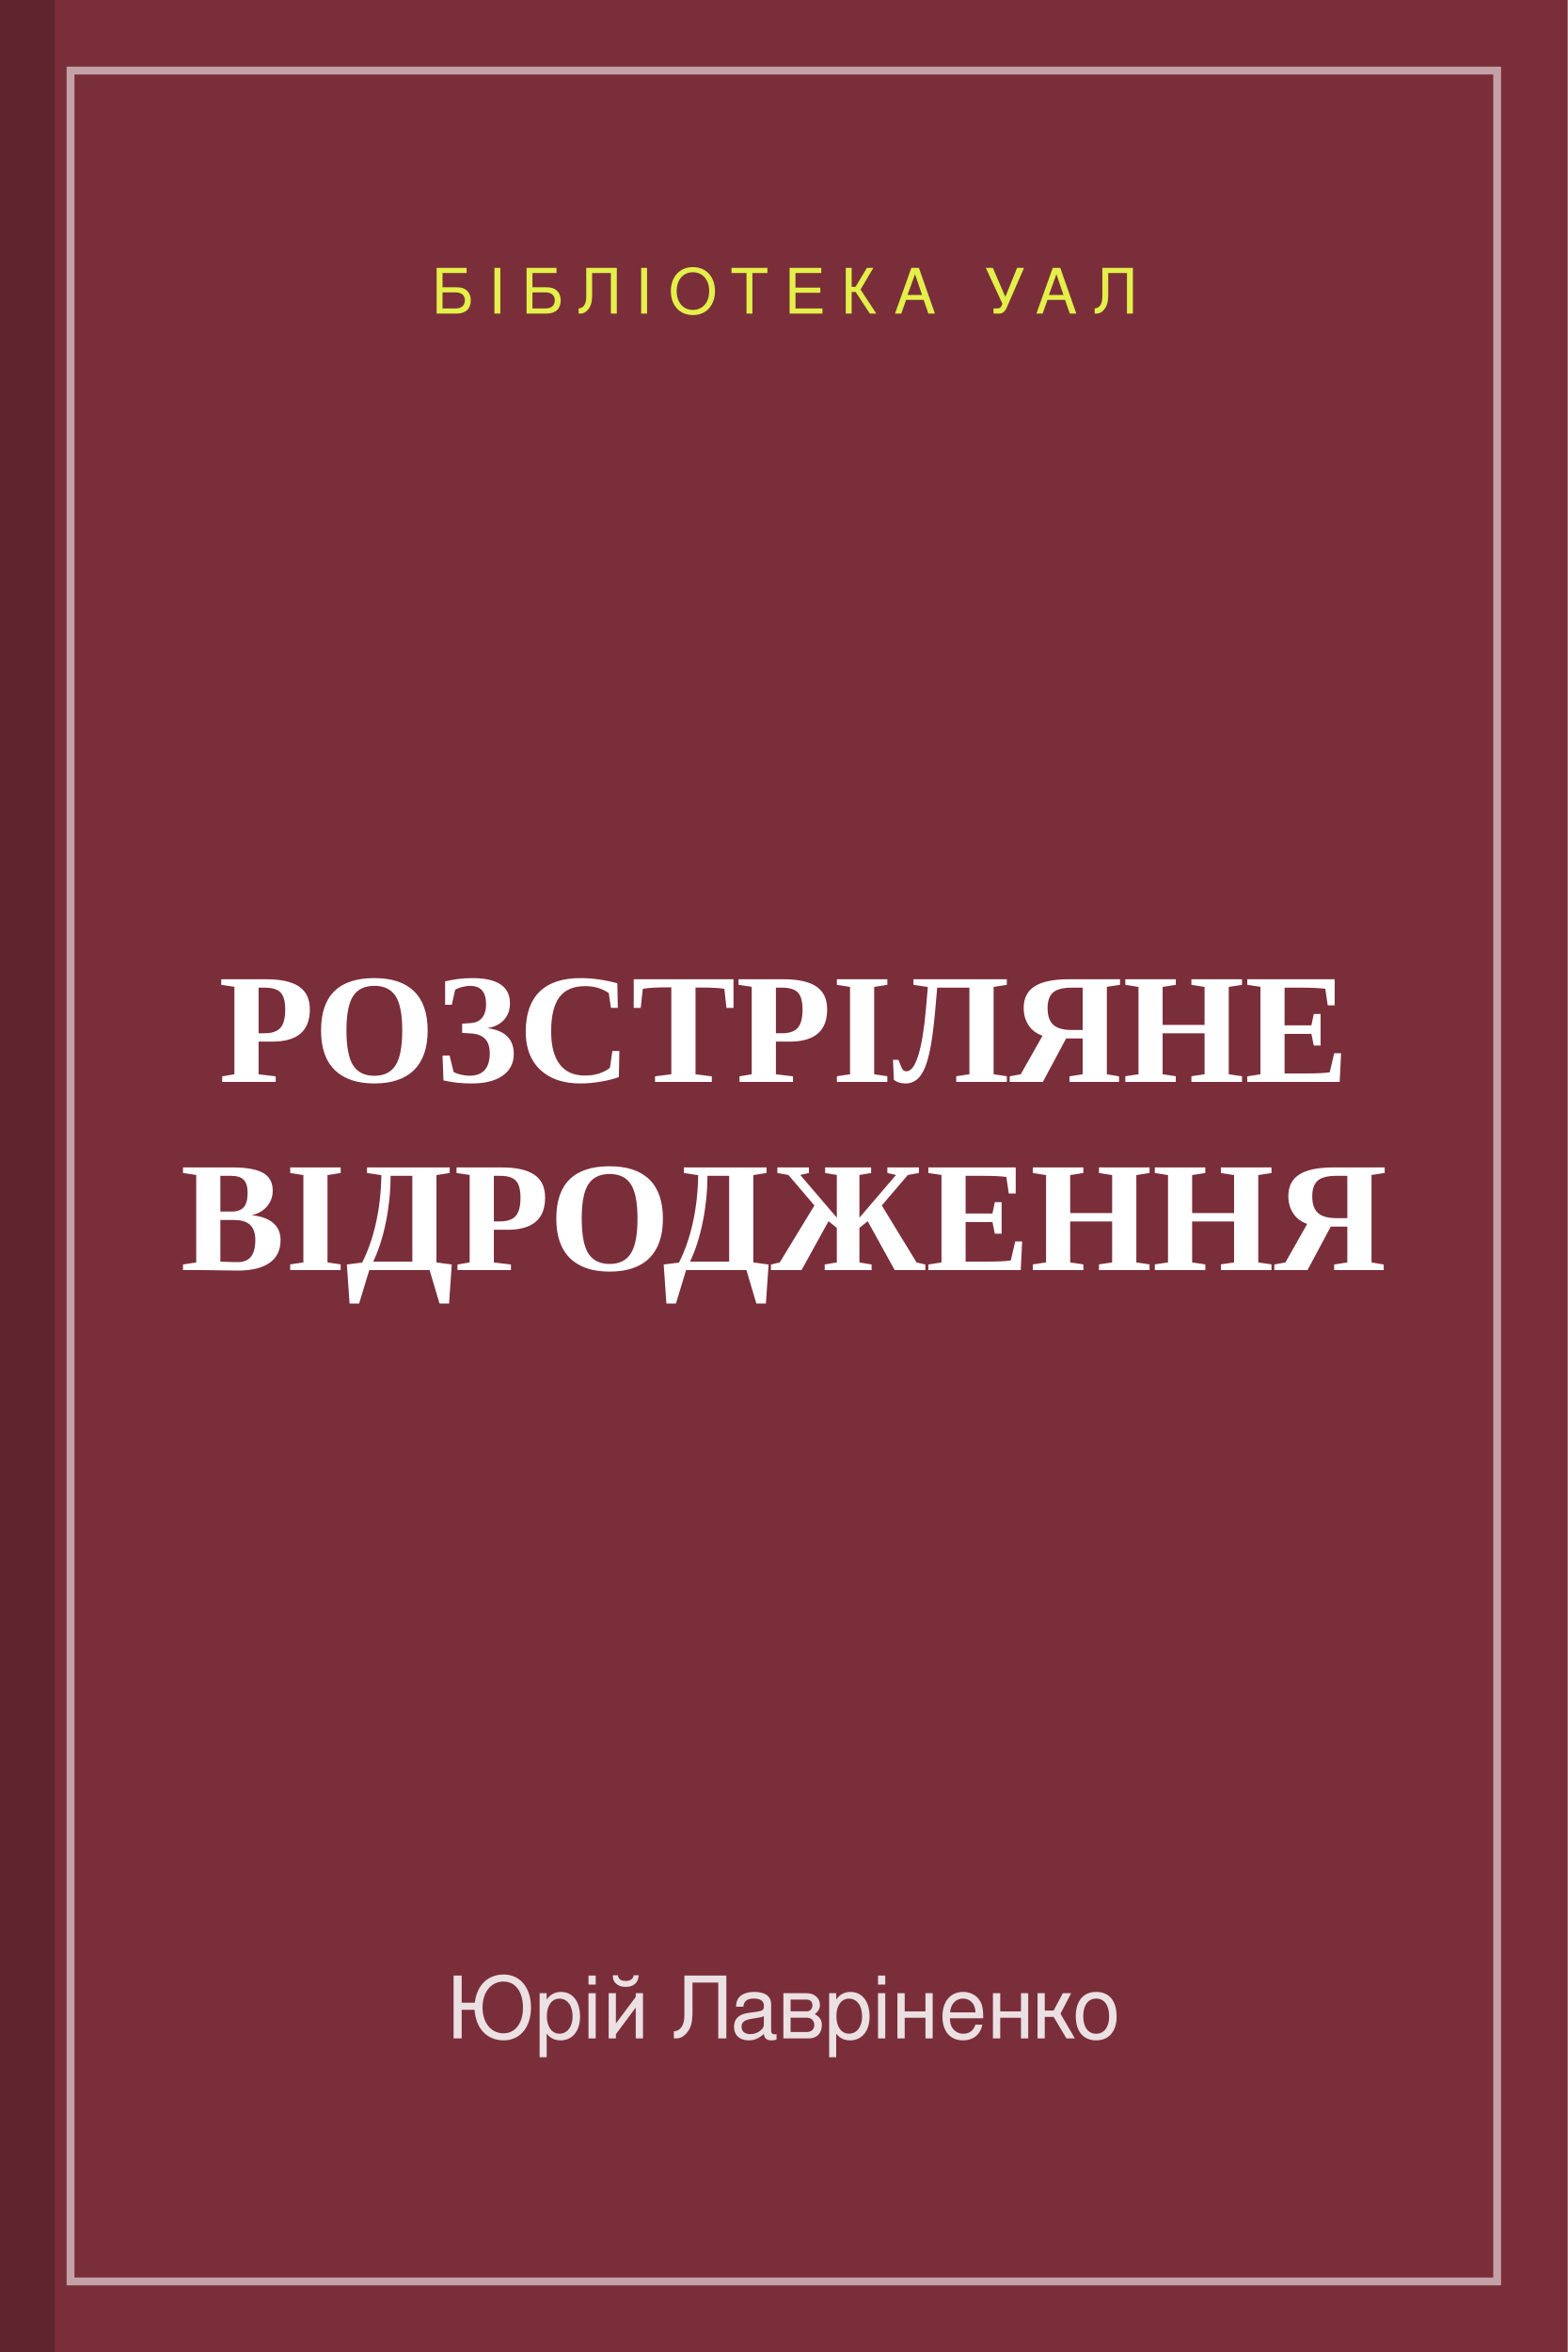
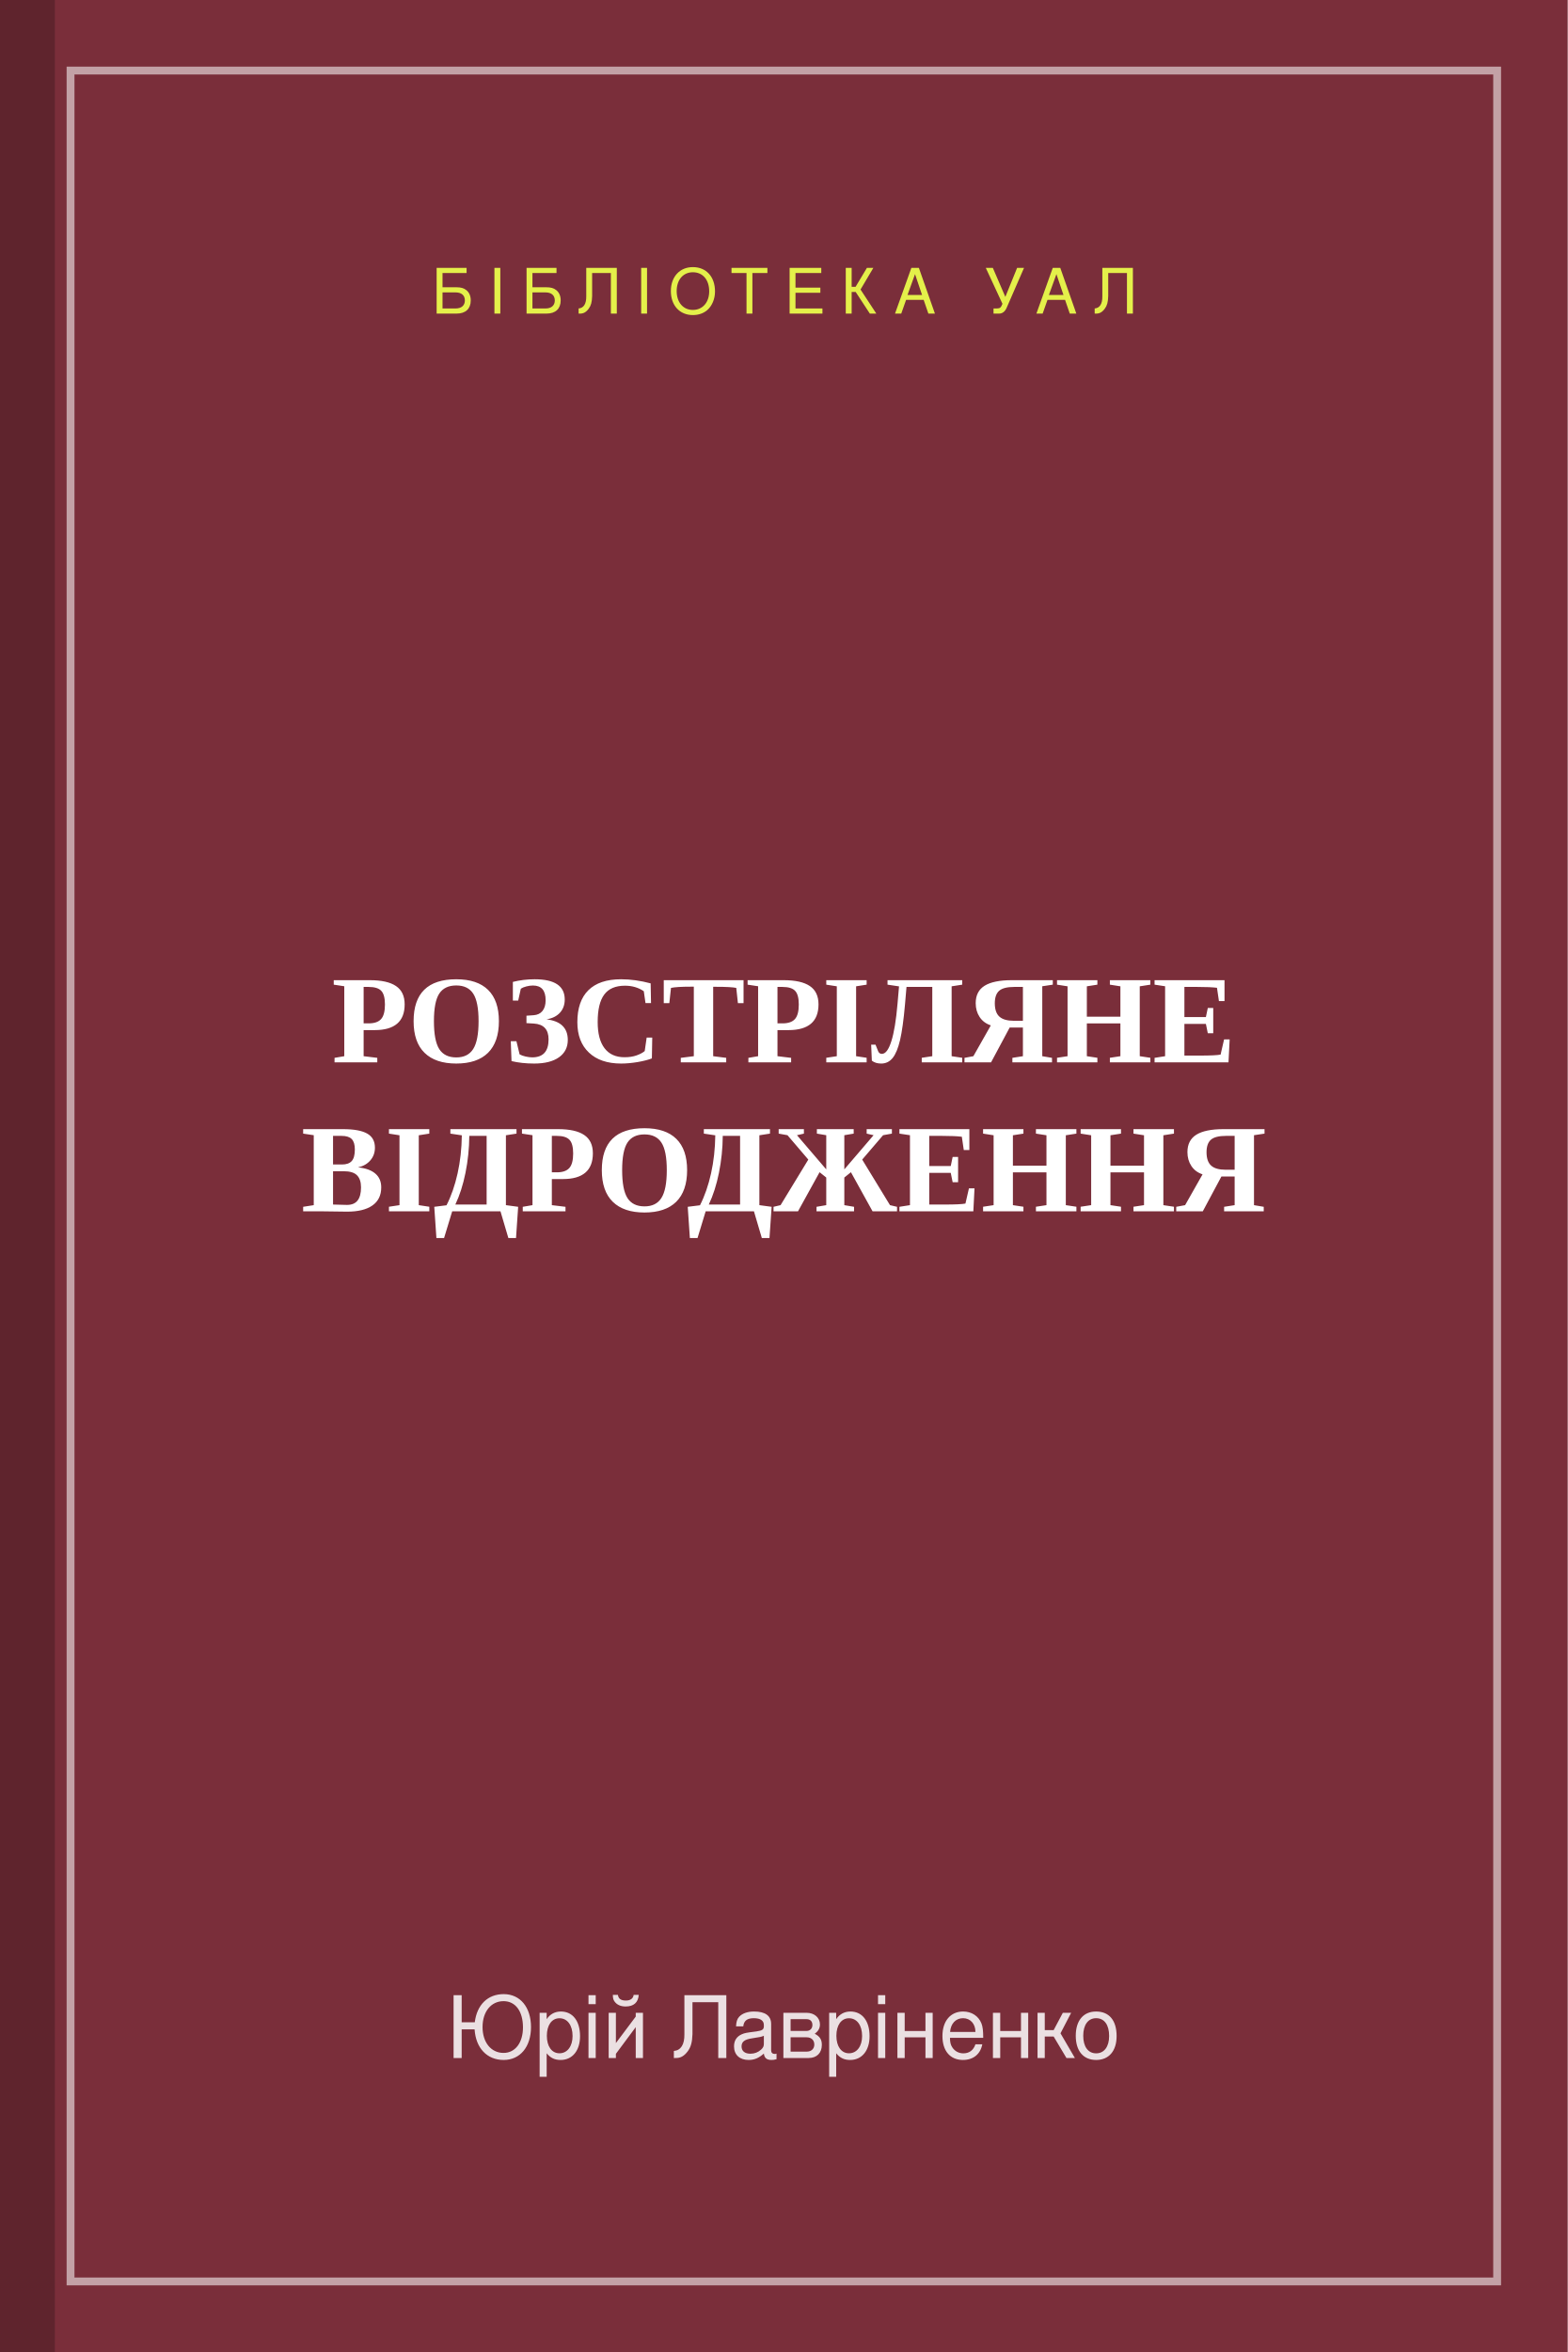
<svg xmlns="http://www.w3.org/2000/svg" viewBox="0 0 400 600" width="400" height="600">
  <rect width="400" height="600" fill="#7a2e3a" />
  <rect x="18" y="18" width="364" height="564" fill="none" stroke="#fff" stroke-opacity=".55" stroke-width="2" />
  <rect x="0" y="0" width="14" height="600" fill="#000" fill-opacity=".22" />
  <g fill="#fff" font-family="Georgia, 'Times New Roman', serif" font-weight="700" text-anchor="middle">
-     <text x="200" y="276" font-size="40">РОЗСТРІЛЯНЕ</text>
-     <text x="200" y="324" font-size="40">ВІДРОДЖЕННЯ</text>
+     <text x="200" y="271" font-size="32">РОЗСТРІЛЯНЕ</text>
+     <text x="200" y="309" font-size="32">ВІДРОДЖЕННЯ</text>
  </g>
-   <text x="200" y="520" fill="#fff" fill-opacity=".85" font-family="Helvetica, Arial, sans-serif" font-size="22" text-anchor="middle">Юрій Лавріненко</text>
+   <g fill="#fff" fill-opacity=".85" font-family="Helvetica, Arial, sans-serif" text-anchor="middle">
+     <text x="200" y="525" font-size="22">Юрій Лавріненко</text>
+   </g>
  <text x="200" y="80" fill="#e4f04a" font-family="Helvetica, Arial, sans-serif" font-size="16" letter-spacing="4" text-anchor="middle">БІБЛІОТЕКА УАЛ</text>
</svg>
